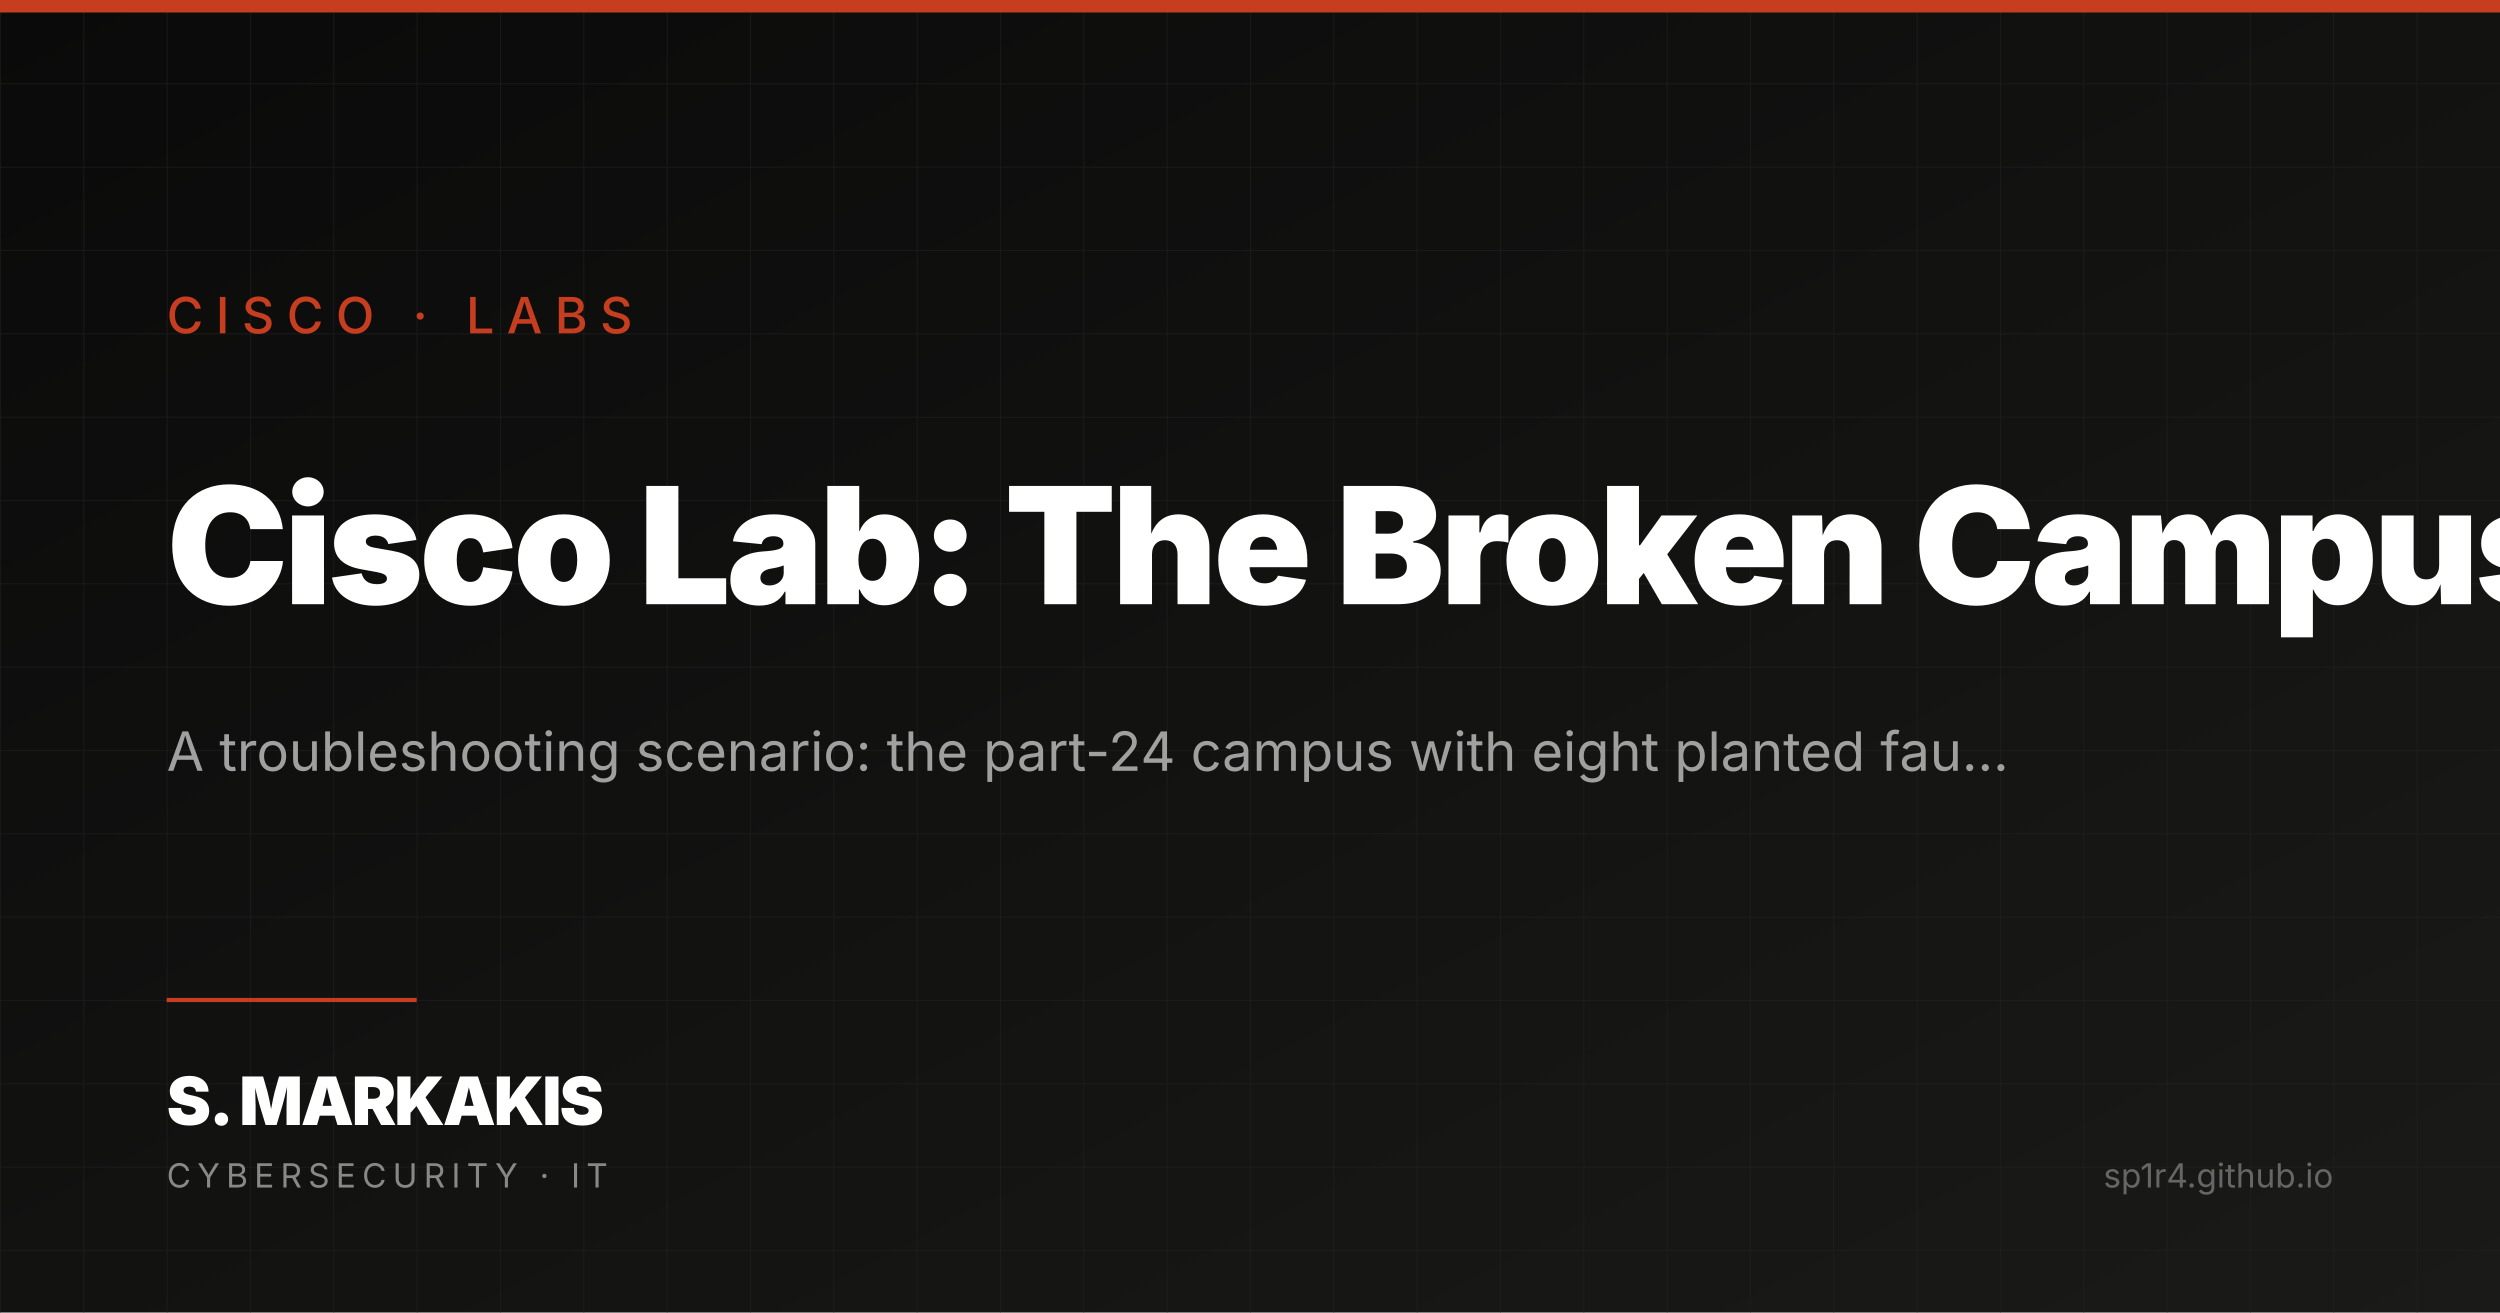
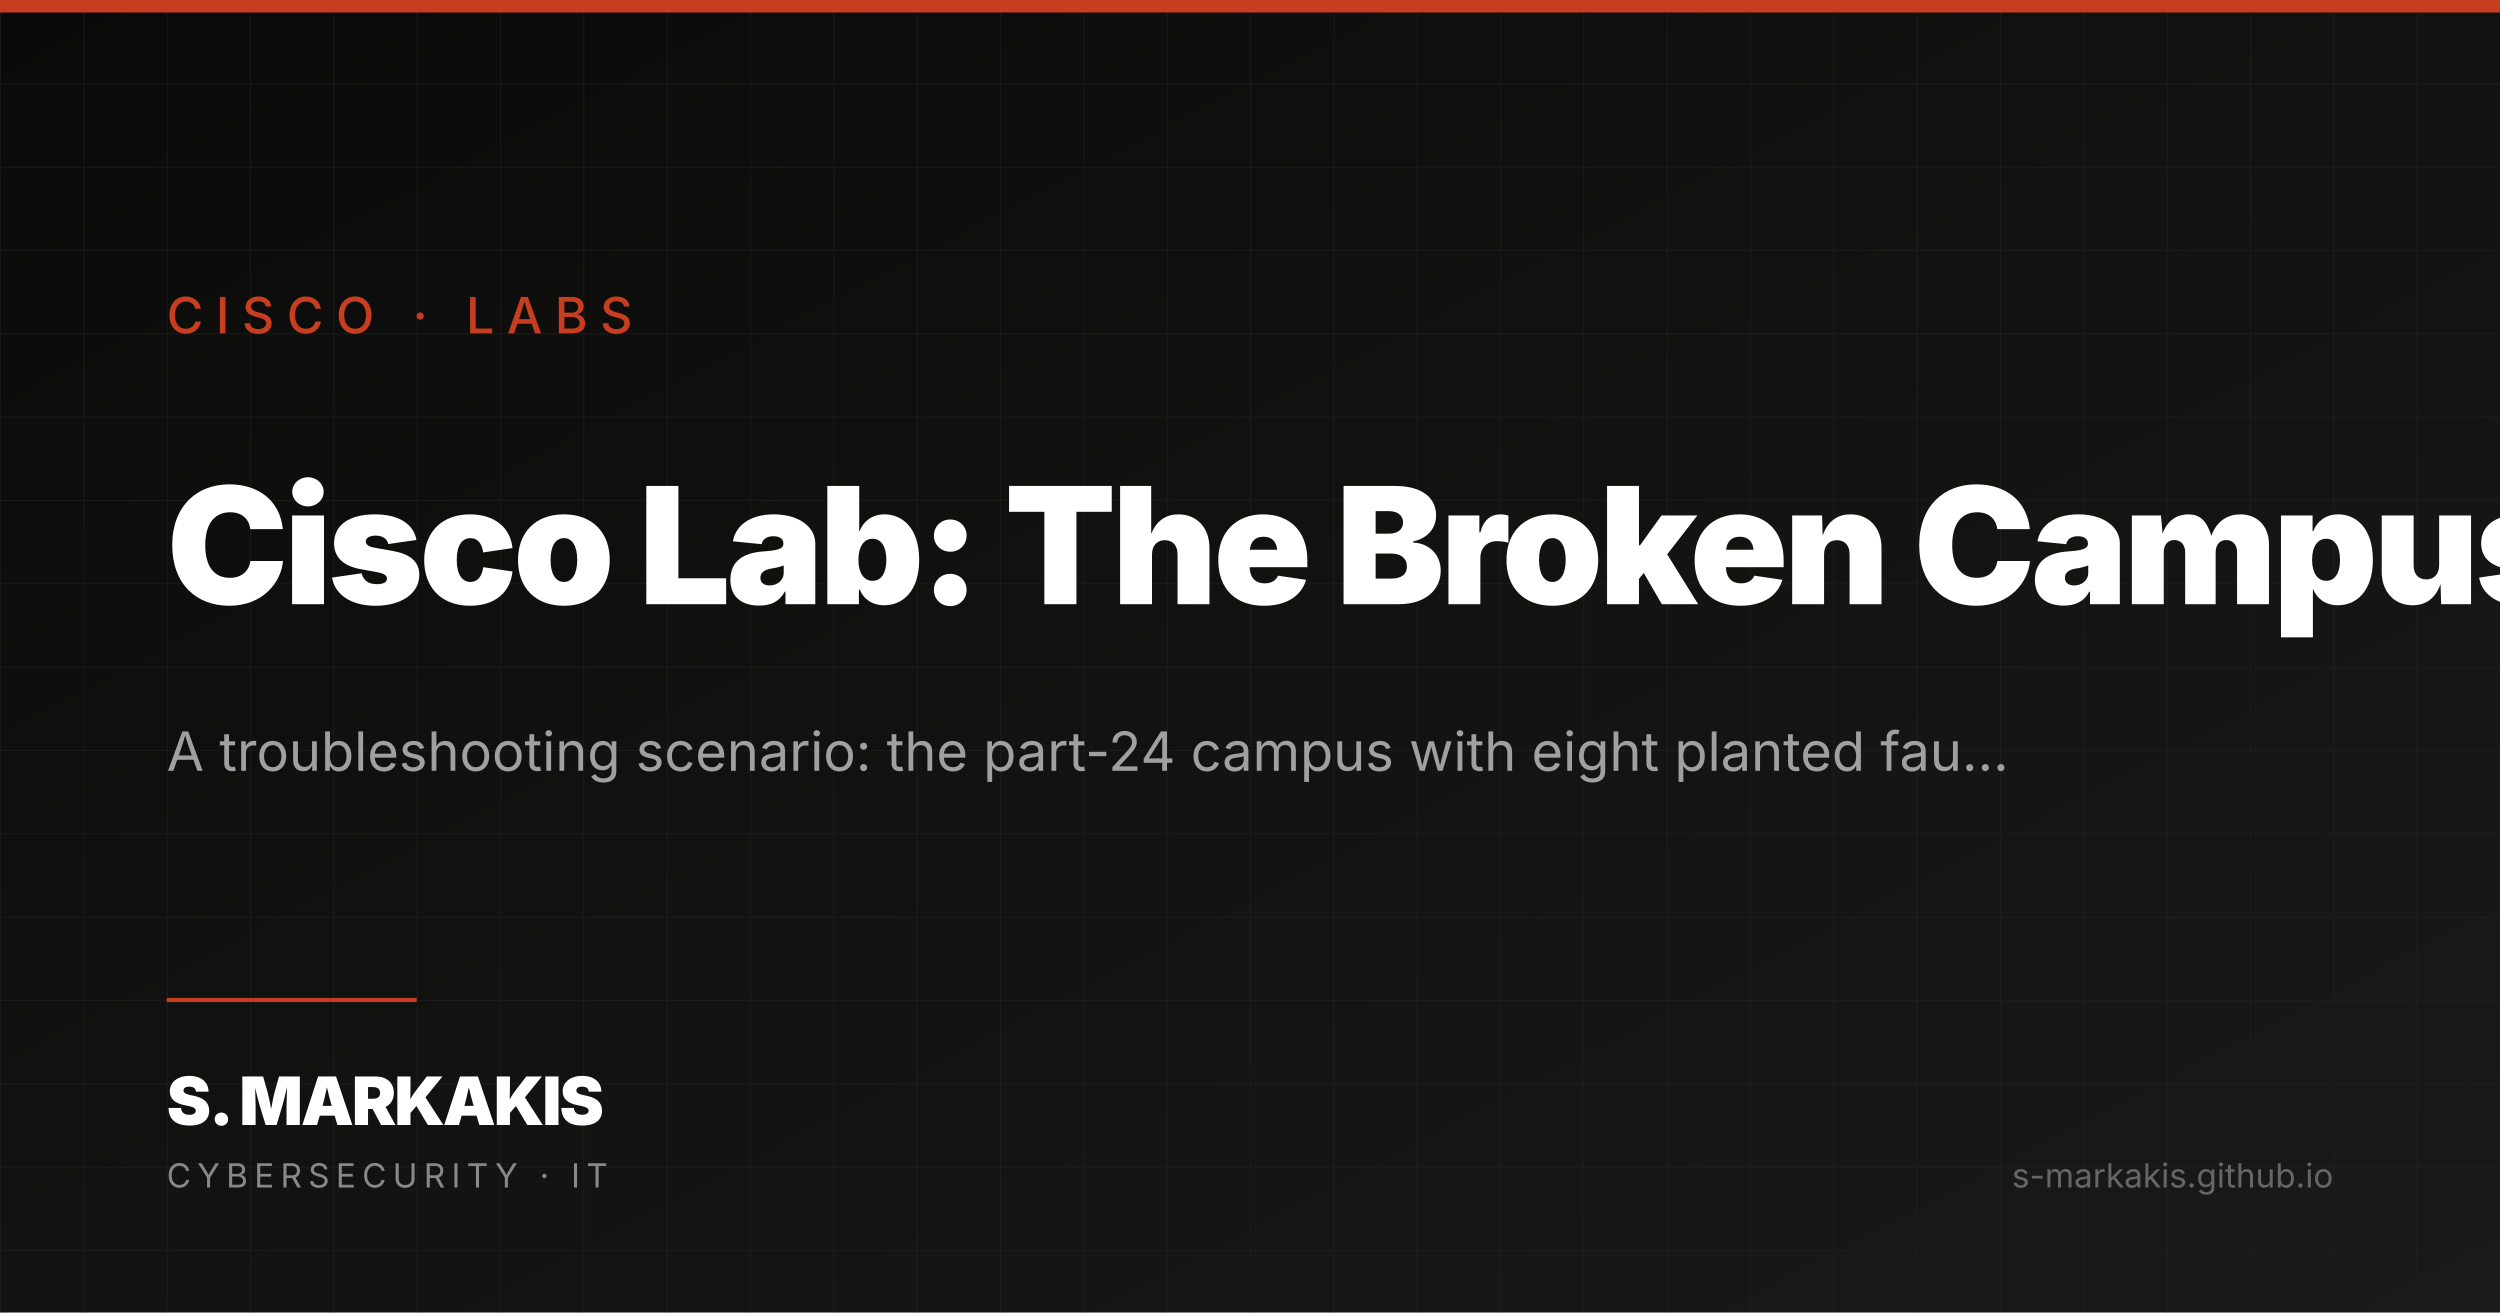
<svg xmlns="http://www.w3.org/2000/svg" viewBox="0 0 1200 630" width="1200" height="630">
  <defs>
    <linearGradient id="bg" x1="0" y1="0" x2="1" y2="1">
      <stop offset="0%" stop-color="#0a0a0a" />
      <stop offset="100%" stop-color="#1a1a18" />
    </linearGradient>
    <pattern id="grid" width="40" height="40" patternUnits="userSpaceOnUse">
      <path d="M 40 0 L 0 0 0 40" fill="none" stroke="#222" stroke-width="0.5" />
    </pattern>
  </defs>
  <rect width="1200" height="630" fill="url(#bg)" />
  <rect width="1200" height="630" fill="url(#grid)" />
  <rect x="0" y="0" width="1200" height="6" fill="#c63d1f" />
  <text x="80" y="160" font-family="Inter, Helvetica, Arial, sans-serif" font-size="24" font-weight="500" fill="#c63d1f" letter-spacing="6">CISCO · LABS</text>
  <text x="80" y="290" font-family="Inter, Helvetica, Arial, sans-serif" font-size="78" font-weight="900" fill="#ffffff" letter-spacing="-2">Cisco Lab: The Broken Campus —…</text>
  <text x="80" y="370" font-family="Inter, Helvetica, Arial, sans-serif" font-size="26" font-weight="400" fill="#a0a0a0">A troubleshooting scenario: the part-24 campus with eight planted fau…</text>
  <line x1="80" y1="480" x2="200" y2="480" stroke="#c63d1f" stroke-width="2" />
  <text x="80" y="540" font-family="Inter, Helvetica, Arial, sans-serif" font-size="32" font-weight="900" fill="#ffffff" letter-spacing="-1">S. MARKAKIS</text>
  <text x="80" y="570" font-family="Inter, Helvetica, Arial, sans-serif" font-size="16" font-weight="400" fill="#888" letter-spacing="3">CYBERSECURITY · IT</text>
-   <text x="1120" y="570" font-family="Inter, Helvetica, Arial, sans-serif" font-size="16" font-weight="400" fill="#666" text-anchor="end">sp1r4.github.io</text>
+   <text x="1120" y="570" font-family="Inter, Helvetica, Arial, sans-serif" font-size="16" font-weight="400" fill="#666" text-anchor="end">s-markakis.github.io</text>
</svg>
